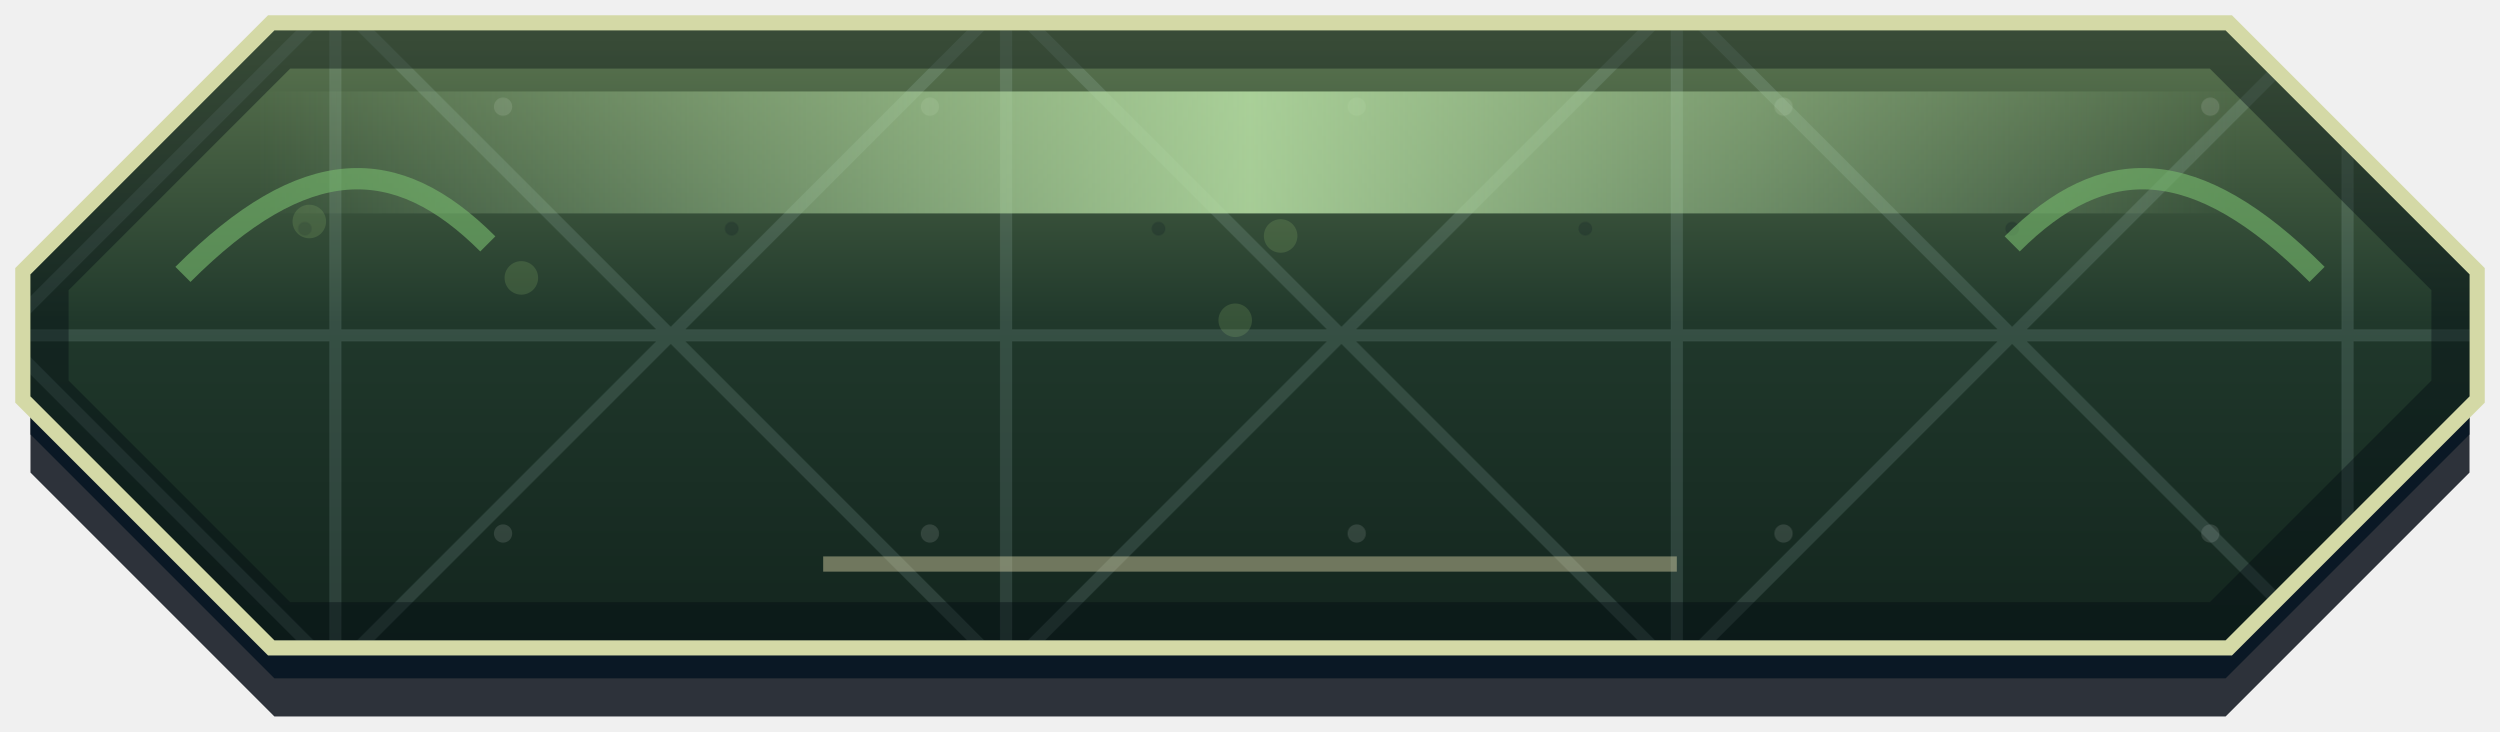
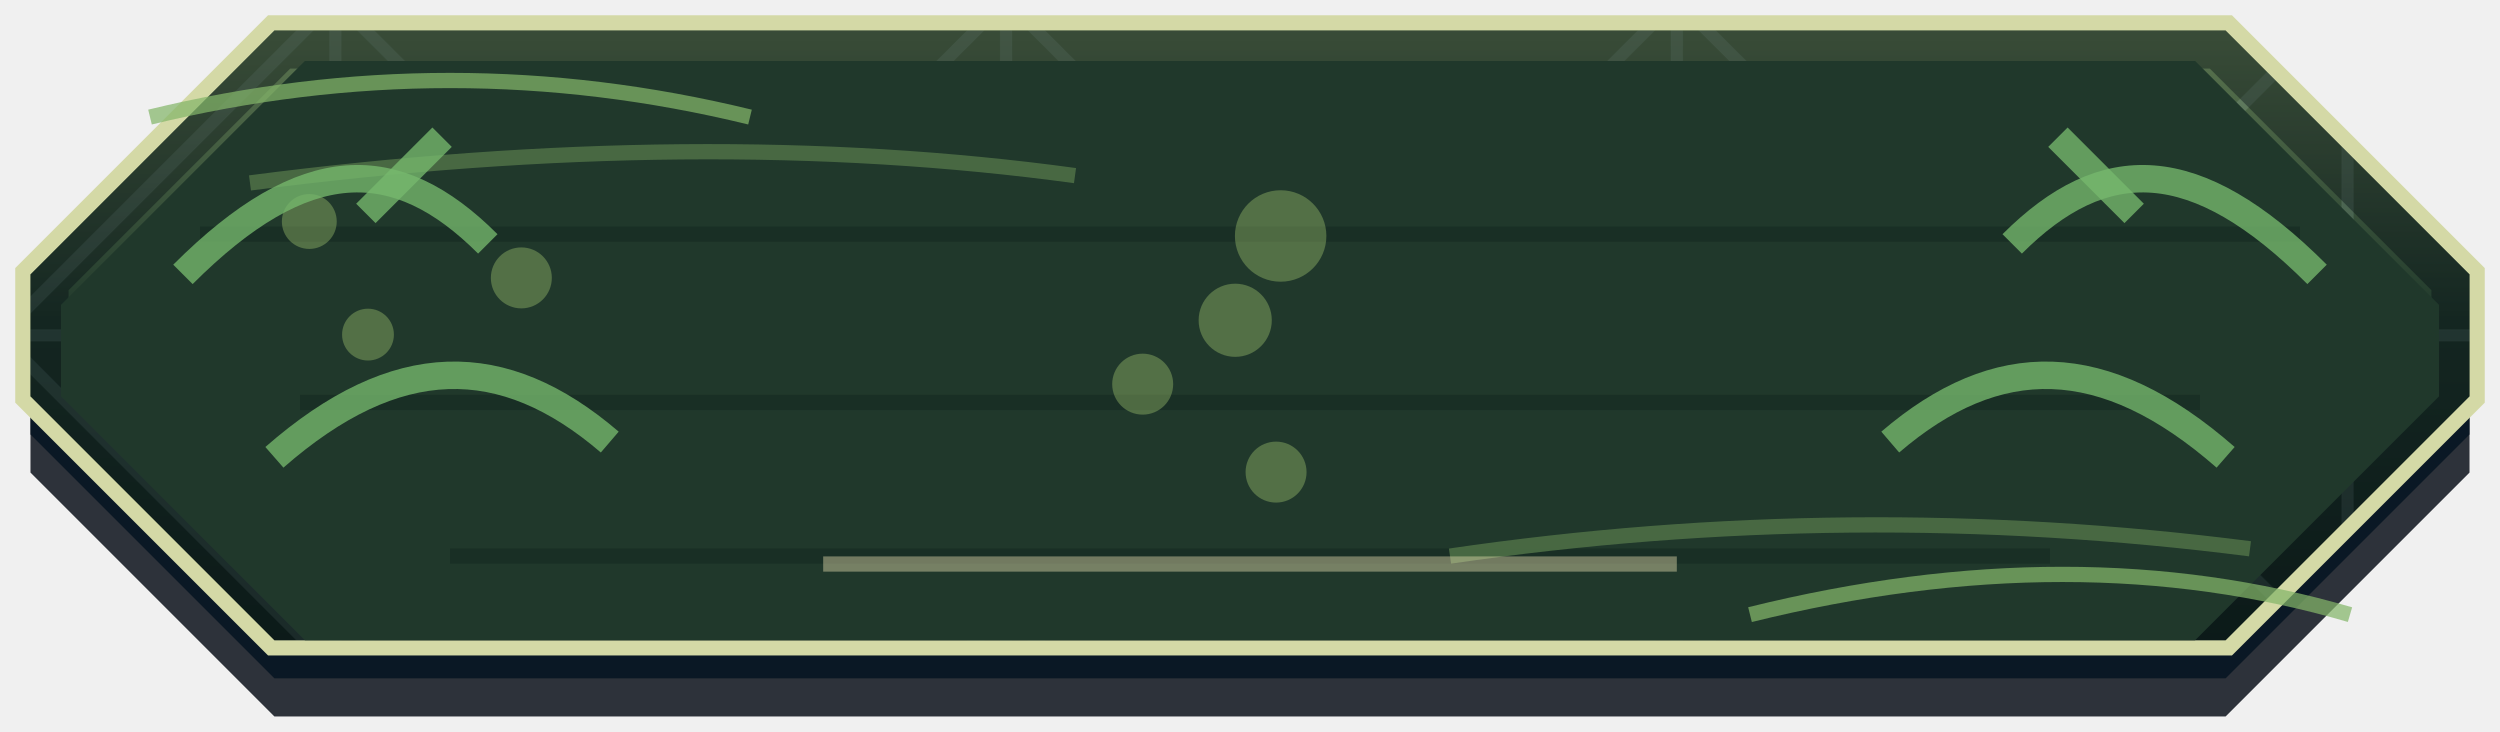
<svg xmlns="http://www.w3.org/2000/svg" width="328" height="96" viewBox="0 0 164 48" role="img" aria-label="M7 badge normal" data-style="m11-enchanted-forest@0.1.0" data-geometry-shape="chamfered-angular" data-corner-radius="2" data-end-cap-depth="16">
  <defs>
    <linearGradient id="m11-badge-164x48-normal-plate" x1="0" y1="0" x2="0" y2="1">
      <stop offset="0" stop-color="#5C7650" />
      <stop offset=".48" stop-color="#20382B" />
      <stop offset="1" stop-color="#13251E" />
    </linearGradient>
    <linearGradient id="m11-badge-164x48-normal-primary" x1="0" y1="0" x2="0" y2="1">
      <stop offset="0" stop-color="#F1E8C8" />
      <stop offset=".45" stop-color="#66D9B2" />
      <stop offset="1" stop-color="#2A856F" />
    </linearGradient>
    <linearGradient id="m11-badge-164x48-normal-energy" x1="0" y1="0" x2="1" y2="0">
      <stop offset="0" stop-color="#B8E0A5" stop-opacity="0" />
      <stop offset=".5" stop-color="#B8E0A5" stop-opacity=".86" />
      <stop offset="1" stop-color="#B8E0A5" stop-opacity="0" />
    </linearGradient>
    <pattern id="m11-badge-164x48-normal-grain" width="28" height="28" patternUnits="userSpaceOnUse">
      <circle cx="5" cy="7" r=".6" fill="#FFFFFF" fill-opacity=".12" />
      <circle cx="20" cy="15" r=".45" fill="#061321" fill-opacity=".2" />
    </pattern>
    <pattern id="m11-badge-164x48-normal-plate-pattern" width="44" height="44" patternUnits="userSpaceOnUse">
      <path d="M0 22H44M22 0V44M0 22L22 0 44 22 22 44Z" fill="none" stroke="#D8FBFF" stroke-opacity=".12" stroke-width=".8" />
    </pattern>
    <mask id="m11-badge-164x48-normal-mask">
      <path d="M18 2H146L162 18V26L146 42H18L2 26V18Z" fill="white" />
    </mask>
  </defs>
  <g opacity="1">
    <g id="m11-badge-164x48-normal-outer-shadow" data-layer="outer-shadow" transform="translate(0 5)">
      <path d="M18 2H146L162 18V26L146 42H18L2 26V18Z" fill="#020812" opacity=".82" />
    </g>
    <g id="m11-badge-164x48-normal-connected-depth" data-layer="connected-depth" transform="translate(0 2.5)">
      <path d="M18 2H146L162 18V26L146 42H18L2 26V18Z" fill="#071522" opacity=".9" />
    </g>
    <g id="m11-badge-164x48-normal-outer-frame" data-layer="outer-frame">
      <path d="M18 2H146L162 18V26L146 42H18L2 26V18Z" fill="#071421" stroke="#D4D9A6" stroke-width="2" stroke-linejoin="miter" />
    </g>
    <g id="m11-badge-164x48-normal-inner-plate-fill" data-layer="inner-plate-fill">
      <path d="M18 2H146L162 18V26L146 42H18L2 26V18Z" fill="url(#m11-badge-164x48-normal-plate)" />
    </g>
    <g id="m11-badge-164x48-normal-surface-grain" data-layer="surface-grain" data-material-source="m8-ice-grain" mask="url(#m11-badge-164x48-normal-mask)">
      <rect width="164" height="48" fill="url(#m11-badge-164x48-normal-grain)" />
    </g>
    <g id="m11-badge-164x48-normal-surface-pattern" data-layer="surface-pattern" data-material-source="m8-crystal-facet-pattern" mask="url(#m11-badge-164x48-normal-mask)">
      <rect width="164" height="48" fill="url(#m11-badge-164x48-normal-plate-pattern)" />
    </g>
    <g id="m11-badge-164x48-normal-side-bevel-shade" data-layer="side-bevel-shade" mask="url(#m11-badge-164x48-normal-mask)">
      <path d="M18 2H146L162 18V26L146 42H18L2 26V18Z" fill="none" stroke="#020812" stroke-opacity=".38" stroke-width="5" />
    </g>
    <g id="m11-badge-164x48-normal-top-bevel-highlight" data-layer="top-bevel-highlight" mask="url(#m11-badge-164x48-normal-mask)">
      <path d="M26 8H138" stroke="#FFFFFF" stroke-opacity=".55" stroke-width="3" stroke-linecap="square" />
    </g>
    <g id="m11-badge-164x48-normal-cold-edge-accent" data-layer="cold-edge-accent" data-material-source="m8-cold-edge-accent" mask="url(#m11-badge-164x48-normal-mask)">
      <rect x="16" y="6" width="132" height="8" fill="url(#m11-badge-164x48-normal-energy)" />
    </g>
    <g id="m11-badge-164x48-normal-ornament-decal" data-layer="ornament-decal" data-material-source="m7-ornament-marks" mask="url(#m11-badge-164x48-normal-mask)">
      <path d="M24 35h16M124 35h16" stroke="#E6FCFF" stroke-opacity=".5" stroke-width="2" />
    </g>
-     <g id="m11-badge-moss-variation" data-layer="forest-variation" data-variation-seed="51731" data-variation-baseline="false" fill="#9BCB78" fill-opacity=".18">
-       <circle cx="84.01" cy="15.48" r="1.1" />
-       <circle cx="81.03" cy="21.01" r="1.1" />
-       <circle cx="20.29" cy="14.53" r="1.1" />
-       <circle cx="34.20" cy="18.23" r="1.1" />
+     <g id="m11-badge-material-stack" data-layer="forest-material-stack" data-material-families="weathered-stone,dark-wood,moss-lichen">
+       <path d="M20 4H144L160 20V26L144 42H20L4 26V20Z" fill="#20382B" />
+       <path d="M13.12 15.36H150.88M19.68 26.4H144.32M29.52 36.48H134.48" stroke="#182E24" stroke-width="1" stroke-opacity=".82" />
+       <path d="M16.4 12Q45.92 8.16 70.52 11.52M95.12 36.48Q121.36 32.64 147.6 36" fill="none" stroke="#4D6E45" stroke-width="1" stroke-opacity=".9" />
+       <path d="M9.84 7.68Q29.52 2.88 49.2 7.68M114.8 40.32Q136.12 35.04 154.16 40.32" fill="none" stroke="#84B66A" stroke-width="1" stroke-opacity=".72" />
    </g>
-     <g id="m11-badge-leaf-vine-ornament" data-layer="forest-ornament" data-ornament="leaf-vine" data-ornament-count="4" fill="none" stroke="#76B86D" stroke-opacity=".62" stroke-width="1.4">
-       <path d="M12 18c8-8 14-8 20-2M152 18c-8-8-14-8-20-2" />
+     <g id="m11-badge-moss-variation" data-layer="forest-variation" data-variation-seed="51731" data-variation-baseline="false" fill="#A6CC72" fill-opacity=".38">
+       <circle cx="84.01" cy="15.48" r="3.0" />
+       <circle cx="81.03" cy="21.01" r="2.4" />
+       <circle cx="20.29" cy="14.53" r="1.8" />
+       <circle cx="34.20" cy="18.23" r="2.0" />
+       <circle cx="74.96" cy="25.20" r="2.0" />
+       <circle cx="83.71" cy="30.97" r="2.0" />
+       <circle cx="24.14" cy="21.95" r="1.7" />
+     </g>
+     <g id="m11-badge-leaf-vine-ornament" data-layer="forest-ornament" data-ornament="leaf-vine" data-ornament-count="4" fill="none" stroke="#76B86D" stroke-opacity=".78" stroke-width="1.8">
+       <path d="M12 18c8-8 14-8 20-2M152 18c-8-8-14-8-20-2M18 30c8-7 15-7 22-1M146 30c-8-7-15-7-22-1" />
+       <path d="M24 14l5-5M140 14l-5-5" />
    </g>
    <g id="m11-badge-parchment-typography" data-layer="forest-typography" data-typography-preset="m11-parchment-sage-action" data-semantic-text="required">
      <path d="M54 37h56" stroke="#EDE3B4" stroke-opacity=".42" />
    </g>
    <g id="m11-enchanted-forest-badge-content" data-layer="content" data-slot="editable-badge-content" data-safe-x="30" data-safe-y="8" data-safe-width="104" data-safe-height="30" />
  </g>
</svg>
